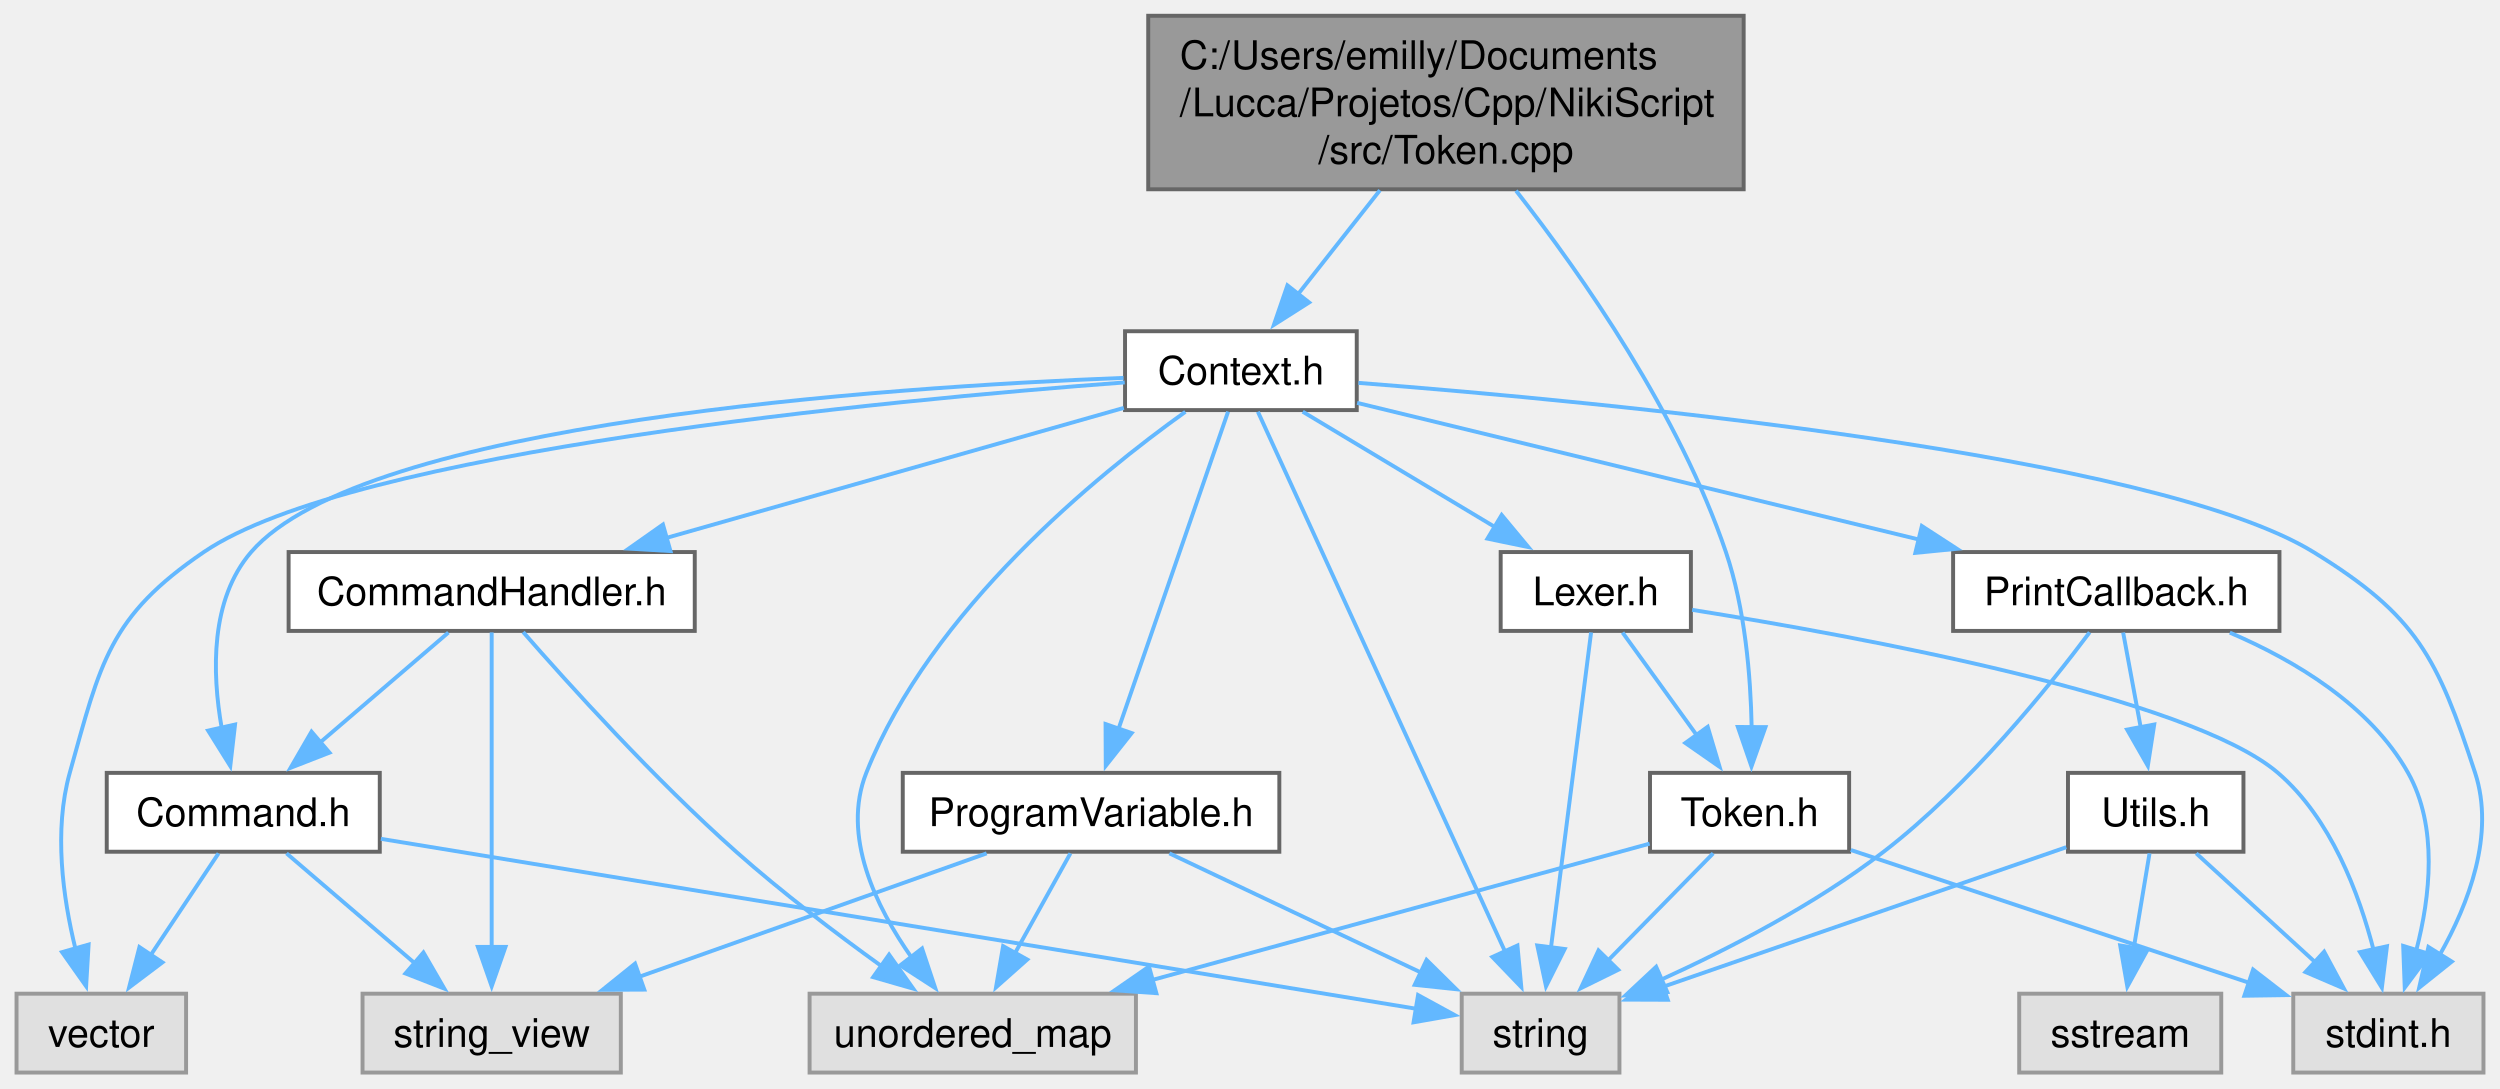
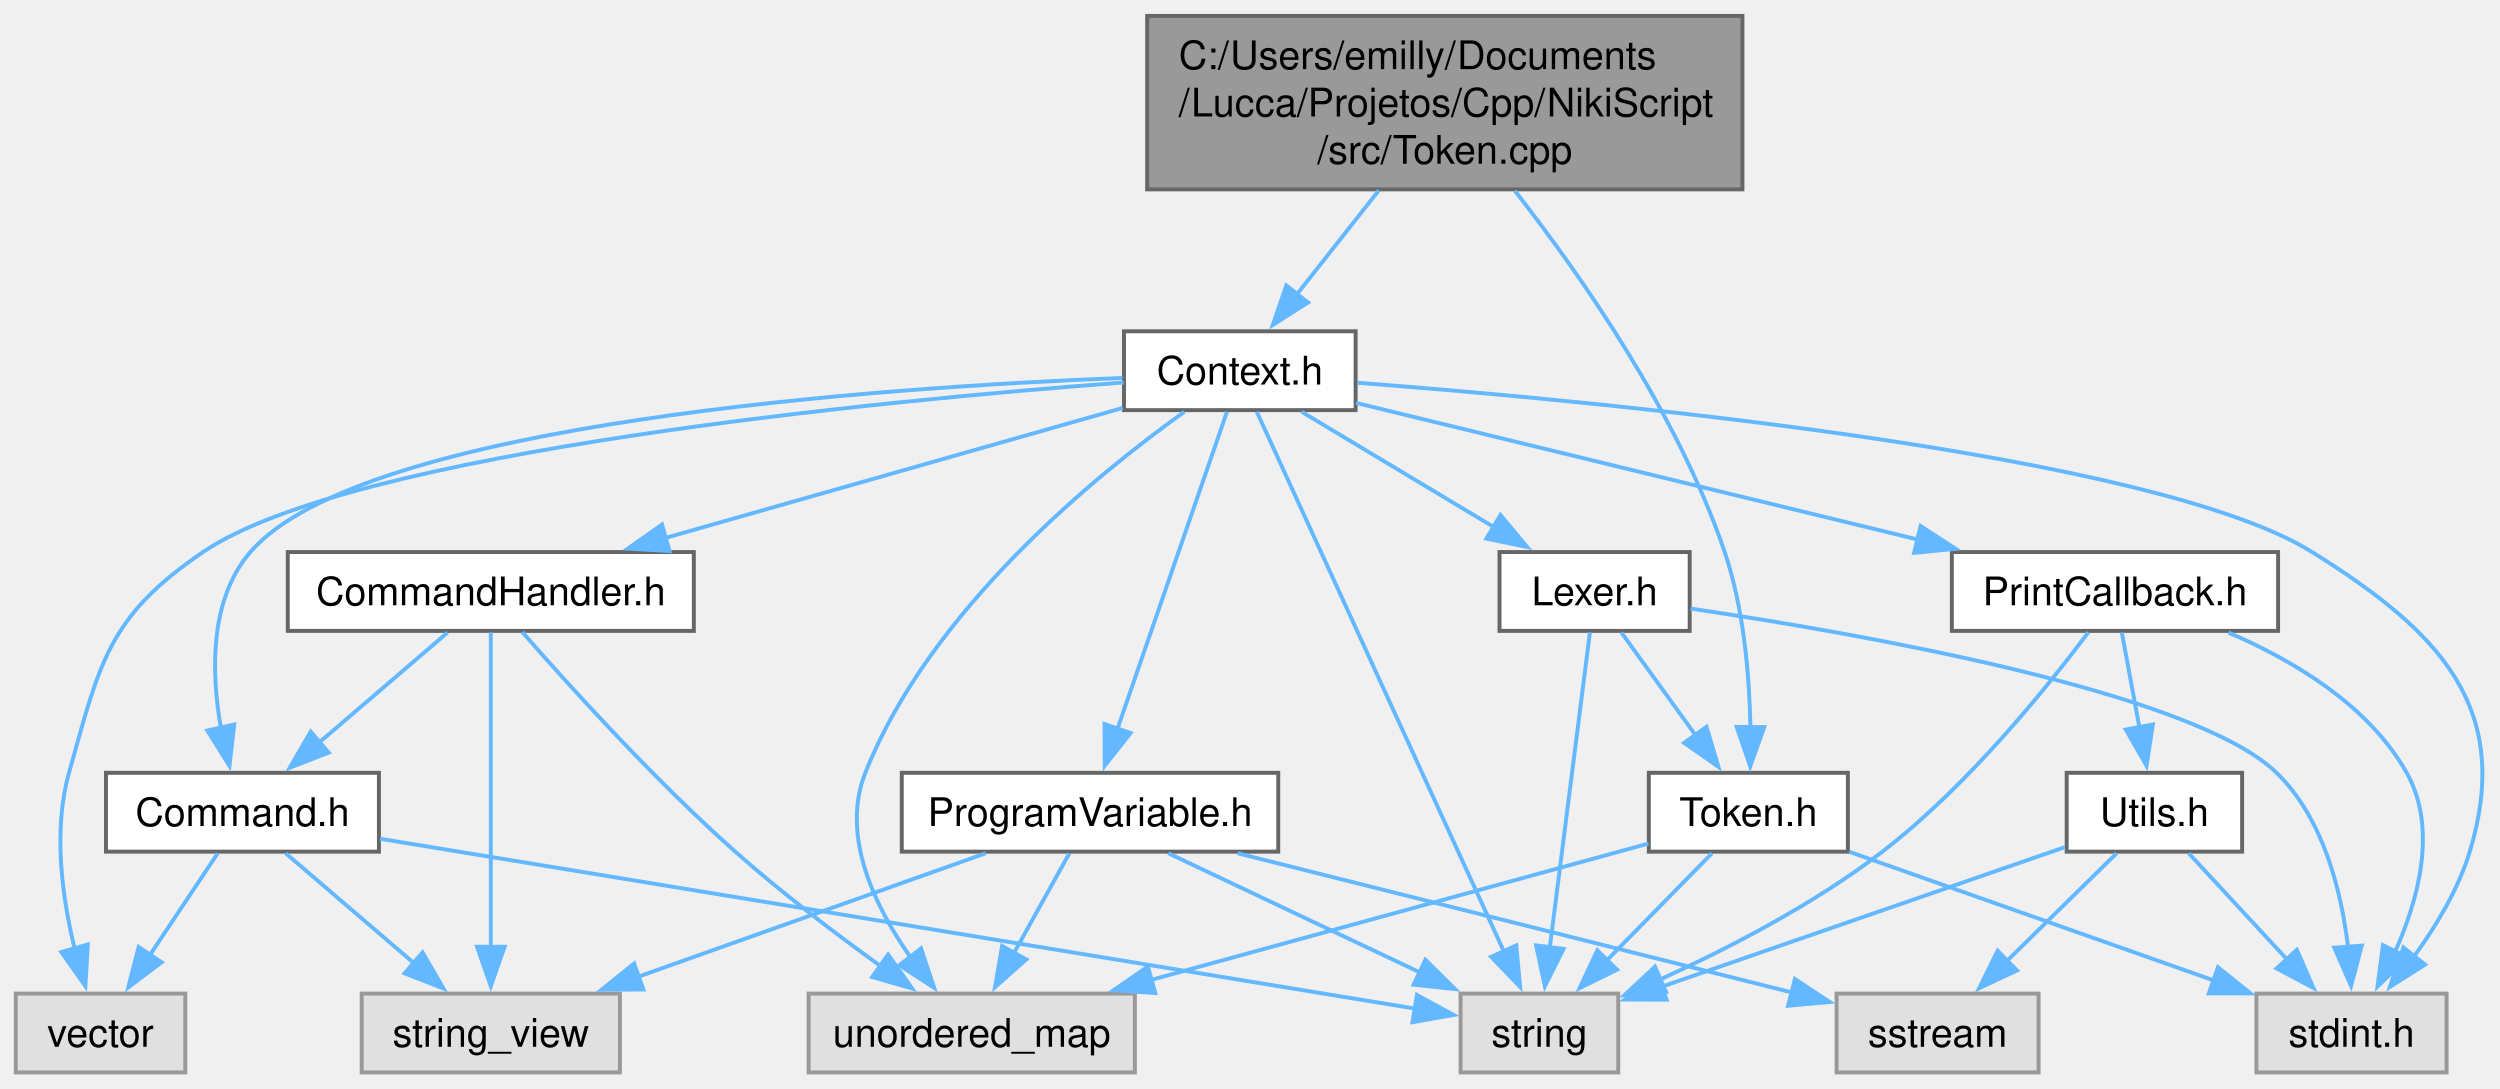
- <svg xmlns="http://www.w3.org/2000/svg" xmlns:xlink="http://www.w3.org/1999/xlink" width="634pt" height="276pt" viewBox="0.00 0.00 633.62 276.00">
+ <svg xmlns="http://www.w3.org/2000/svg" xmlns:xlink="http://www.w3.org/1999/xlink" width="634pt" height="276pt" viewBox="0.00 0.00 634.17 276.00">
  <g id="graph0" class="graph" transform="scale(1 1) rotate(0) translate(4 272)">
    <g id="Node000001" class="node">
      <g id="a_Node000001">
        <a xlink:title=" ">
          <polygon fill="#999999" stroke="#666666" points="438,-268 287,-268 287,-224 438,-224 438,-268" />
          <text text-anchor="start" x="295" y="-254.5" font-family="Helvetica,sans-Serif" font-size="10.00">C:/Users/emilly/Documents</text>
          <text text-anchor="start" x="295" y="-242.5" font-family="Helvetica,sans-Serif" font-size="10.00">/Lucca/Projetos/Cpp/NikiScript</text>
          <text text-anchor="middle" x="362.5" y="-230.5" font-family="Helvetica,sans-Serif" font-size="10.00">/src/Token.cpp</text>
        </a>
      </g>
    </g>
    <g id="Node000002" class="node">
      <g id="a_Node000002">
        <a xlink:href="_token_8h.html" target="_top" xlink:title=" ">
          <polygon fill="white" stroke="#666666" points="464.75,-76 414.25,-76 414.25,-56 464.75,-56 464.75,-76" />
          <text text-anchor="middle" x="439.5" y="-62.5" font-family="Helvetica,sans-Serif" font-size="10.00">Token.h</text>
        </a>
      </g>
    </g>
    <g id="edge1_Node000001_Node000002" class="edge">
      <g id="a_edge1_Node000001_Node000002">
        <a xlink:title=" ">
          <path fill="none" stroke="#63b8ff" d="M380.27,-223.65C397.16,-202.03 421.68,-166.89 433.5,-132 438.35,-117.67 439.78,-100.61 440.03,-87.56" />
          <polygon fill="#63b8ff" stroke="#63b8ff" points="443.53,-87.6 439.98,-77.62 436.53,-87.64 443.53,-87.6" />
        </a>
      </g>
    </g>
    <g id="Node000006" class="node">
      <g id="a_Node000006">
        <a xlink:href="_context_8h.html" target="_top" xlink:title=" ">
          <polygon fill="white" stroke="#666666" points="339.88,-188 281.12,-188 281.12,-168 339.88,-168 339.88,-188" />
          <text text-anchor="middle" x="310.5" y="-174.5" font-family="Helvetica,sans-Serif" font-size="10.00">Context.h</text>
        </a>
      </g>
    </g>
    <g id="edge5_Node000001_Node000006" class="edge">
      <g id="a_edge5_Node000001_Node000006">
        <a xlink:title=" ">
          <path fill="none" stroke="#63b8ff" d="M345.76,-223.75C339.02,-215.2 331.32,-205.42 324.84,-197.2" />
          <polygon fill="#63b8ff" stroke="#63b8ff" points="327.8,-195.3 318.86,-189.61 322.3,-199.63 327.8,-195.3" />
        </a>
      </g>
    </g>
    <g id="Node000003" class="node">
      <g id="a_Node000003">
        <a xlink:title=" ">
-           <polygon fill="#e0e0e0" stroke="#999999" points="625.62,-20 577.38,-20 577.38,0 625.62,0 625.62,-20" />
-           <text text-anchor="middle" x="601.5" y="-6.5" font-family="Helvetica,sans-Serif" font-size="10.00">stdint.h</text>
+           <polygon fill="#e0e0e0" stroke="#999999" points="616.62,-20 568.38,-20 568.38,0 616.62,0 616.62,-20" />
+           <text text-anchor="middle" x="592.5" y="-6.5" font-family="Helvetica,sans-Serif" font-size="10.00">stdint.h</text>
        </a>
      </g>
    </g>
    <g id="edge2_Node000002_Node000003" class="edge">
      <g id="a_edge2_Node000002_Node000003">
        <a xlink:title=" ">
-           <path fill="none" stroke="#63b8ff" d="M465.17,-56.44C492.5,-47.33 535.94,-32.85 566.42,-22.69" />
-           <polygon fill="#63b8ff" stroke="#63b8ff" points="567.2,-26.12 575.58,-19.64 564.98,-19.48 567.2,-26.12" />
+           <path fill="none" stroke="#63b8ff" d="M465.11,-55.96C490.49,-47 529.56,-33.21 557.74,-23.27" />
+           <polygon fill="#63b8ff" stroke="#63b8ff" points="558.63,-26.67 566.9,-20.04 556.3,-20.06 558.63,-26.67" />
        </a>
      </g>
    </g>
    <g id="Node000004" class="node">
      <g id="a_Node000004">
        <a xlink:title=" ">
          <polygon fill="#e0e0e0" stroke="#999999" points="406.5,-20 366.5,-20 366.5,0 406.5,0 406.5,-20" />
          <text text-anchor="middle" x="386.5" y="-6.5" font-family="Helvetica,sans-Serif" font-size="10.00">string</text>
        </a>
      </g>
    </g>
    <g id="edge3_Node000002_Node000004" class="edge">
      <g id="a_edge3_Node000002_Node000004">
        <a xlink:title=" ">
          <path fill="none" stroke="#63b8ff" d="M430.27,-55.59C422.9,-48.08 412.37,-37.35 403.48,-28.3" />
          <polygon fill="#63b8ff" stroke="#63b8ff" points="406.19,-26.06 396.69,-21.38 401.19,-30.97 406.19,-26.06" />
        </a>
      </g>
    </g>
    <g id="Node000005" class="node">
      <g id="a_Node000005">
        <a xlink:title=" ">
          <polygon fill="#e0e0e0" stroke="#999999" points="283.88,-20 201.12,-20 201.12,0 283.88,0 283.88,-20" />
          <text text-anchor="middle" x="242.5" y="-6.5" font-family="Helvetica,sans-Serif" font-size="10.00">unordered_map</text>
        </a>
      </g>
    </g>
    <g id="edge4_Node000002_Node000005" class="edge">
      <g id="a_edge4_Node000002_Node000005">
        <a xlink:title=" ">
          <path fill="none" stroke="#63b8ff" d="M414.15,-58.05C382.37,-49.34 327.32,-34.25 288.13,-23.51" />
          <polygon fill="#63b8ff" stroke="#63b8ff" points="289.06,-20.13 278.49,-20.86 287.2,-26.88 289.06,-20.13" />
        </a>
      </g>
    </g>
    <g id="edge7_Node000006_Node000003" class="edge">
      <g id="a_edge7_Node000006_Node000003">
        <a xlink:title=" ">
-           <path fill="none" stroke="#63b8ff" d="M340.31,-174.9C402.21,-170.1 542.24,-156.76 582.5,-132 608.77,-115.84 613.91,-105.32 623.5,-76 628.59,-60.43 621.87,-42.83 614.55,-29.88" />
-           <polygon fill="#63b8ff" stroke="#63b8ff" points="617.59,-28.14 609.31,-21.52 611.66,-31.85 617.59,-28.14" />
+           <path fill="none" stroke="#63b8ff" d="M340.34,-174.94C402.27,-170.21 542.38,-157 582.5,-132 614.9,-111.81 633.56,-92.53 622.5,-56 619.62,-46.5 614.01,-37.18 608.41,-29.5" />
+           <polygon fill="#63b8ff" stroke="#63b8ff" points="611.17,-27.35 602.22,-21.67 605.67,-31.69 611.17,-27.35" />
        </a>
      </g>
    </g>
    <g id="edge8_Node000006_Node000004" class="edge">
      <g id="a_edge8_Node000006_Node000004">
        <a xlink:title=" ">
          <path fill="none" stroke="#63b8ff" d="M314.8,-167.6C326.87,-141.23 361.23,-66.19 377.61,-30.42" />
          <polygon fill="#63b8ff" stroke="#63b8ff" points="380.63,-32.22 381.61,-21.67 374.27,-29.31 380.63,-32.22" />
        </a>
      </g>
    </g>
    <g id="edge9_Node000006_Node000005" class="edge">
      <g id="a_edge9_Node000006_Node000005">
        <a xlink:title=" ">
          <path fill="none" stroke="#63b8ff" d="M296.42,-167.56C274.22,-151.71 231.91,-117.4 215.5,-76 209.18,-60.07 217.89,-42.08 227.06,-29.08" />
          <polygon fill="#63b8ff" stroke="#63b8ff" points="229.64,-31.47 232.99,-21.42 224.1,-27.18 229.64,-31.47" />
        </a>
      </g>
    </g>
    <g id="Node000007" class="node">
      <g id="a_Node000007">
        <a xlink:title=" ">
          <polygon fill="#e0e0e0" stroke="#999999" points="43,-20 0,-20 0,0 43,0 43,-20" />
          <text text-anchor="middle" x="21.5" y="-6.5" font-family="Helvetica,sans-Serif" font-size="10.00">vector</text>
        </a>
      </g>
    </g>
    <g id="edge6_Node000006_Node000007" class="edge">
      <g id="a_edge6_Node000006_Node000007">
        <a xlink:title=" ">
          <path fill="none" stroke="#63b8ff" d="M281.04,-175.02C220.63,-170.48 85.23,-157.66 47.5,-132 23.42,-115.62 21.35,-104.04 13.5,-76 9.41,-61.4 11.76,-44.37 14.94,-31.4" />
          <polygon fill="#63b8ff" stroke="#63b8ff" points="18.28,-32.46 17.65,-21.89 11.54,-30.54 18.28,-32.46" />
        </a>
      </g>
    </g>
    <g id="Node000008" class="node">
      <g id="a_Node000008">
        <a xlink:href="_command_8h.html" target="_top" xlink:title=" ">
          <polygon fill="white" stroke="#666666" points="92.12,-76 22.88,-76 22.88,-56 92.12,-56 92.12,-76" />
          <text text-anchor="middle" x="57.5" y="-62.5" font-family="Helvetica,sans-Serif" font-size="10.00">Command.h</text>
        </a>
      </g>
    </g>
    <g id="edge10_Node000006_Node000008" class="edge">
      <g id="a_edge10_Node000006_Node000008">
        <a xlink:title=" ">
          <path fill="none" stroke="#63b8ff" d="M280.73,-176.17C220.59,-173.82 87.92,-164.93 59.5,-132 49.12,-119.97 49.55,-101.52 52.04,-87.34" />
          <polygon fill="#63b8ff" stroke="#63b8ff" points="55.42,-88.26 54.21,-77.73 48.59,-86.72 55.42,-88.26" />
        </a>
      </g>
    </g>
    <g id="Node000010" class="node">
      <g id="a_Node000010">
        <a xlink:href="_command_handler_8h.html" target="_top" xlink:title=" ">
          <polygon fill="white" stroke="#666666" points="172,-132 69,-132 69,-112 172,-112 172,-132" />
          <text text-anchor="middle" x="120.5" y="-118.5" font-family="Helvetica,sans-Serif" font-size="10.00">CommandHandler.h</text>
        </a>
      </g>
    </g>
    <g id="edge14_Node000006_Node000010" class="edge">
      <g id="a_edge14_Node000006_Node000010">
        <a xlink:title=" ">
          <path fill="none" stroke="#63b8ff" d="M280.81,-168.56C249.6,-159.69 200.15,-145.64 164.43,-135.48" />
          <polygon fill="#63b8ff" stroke="#63b8ff" points="165.84,-132.25 155.27,-132.88 163.93,-138.98 165.84,-132.25" />
        </a>
      </g>
    </g>
    <g id="Node000011" class="node">
      <g id="a_Node000011">
        <a xlink:href="_print_callback_8h.html" target="_top" xlink:title=" ">
          <polygon fill="white" stroke="#666666" points="573.88,-132 491.12,-132 491.12,-112 573.88,-112 573.88,-132" />
          <text text-anchor="middle" x="532.5" y="-118.5" font-family="Helvetica,sans-Serif" font-size="10.00">PrintCallback.h</text>
        </a>
      </g>
    </g>
    <g id="edge18_Node000006_Node000011" class="edge">
      <g id="a_edge18_Node000006_Node000011">
        <a xlink:title=" ">
          <path fill="none" stroke="#63b8ff" d="M339.98,-169.83C376.33,-160.99 438.67,-145.82 482.54,-135.15" />
          <polygon fill="#63b8ff" stroke="#63b8ff" points="483.19,-138.6 492.08,-132.83 481.54,-131.79 483.19,-138.6" />
        </a>
      </g>
    </g>
    <g id="Node000014" class="node">
      <g id="a_Node000014">
        <a xlink:href="_program_variable_8h.html" target="_top" xlink:title=" ">
          <polygon fill="white" stroke="#666666" points="320.25,-76 224.75,-76 224.75,-56 320.25,-56 320.25,-76" />
          <text text-anchor="middle" x="272.5" y="-62.5" font-family="Helvetica,sans-Serif" font-size="10.00">ProgramVariable.h</text>
        </a>
      </g>
    </g>
    <g id="edge25_Node000006_Node000014" class="edge">
      <g id="a_edge25_Node000006_Node000014">
        <a xlink:title=" ">
          <path fill="none" stroke="#63b8ff" d="M307.26,-167.62C301.12,-149.84 287.66,-110.88 279.41,-87" />
          <polygon fill="#63b8ff" stroke="#63b8ff" points="282.8,-86.09 276.23,-77.79 276.18,-88.38 282.8,-86.09" />
        </a>
      </g>
    </g>
    <g id="Node000015" class="node">
      <g id="a_Node000015">
        <a xlink:href="_lexer_8h.html" target="_top" xlink:title=" ">
          <polygon fill="white" stroke="#666666" points="424.62,-132 376.38,-132 376.38,-112 424.62,-112 424.62,-132" />
          <text text-anchor="middle" x="400.5" y="-118.5" font-family="Helvetica,sans-Serif" font-size="10.00">Lexer.h</text>
        </a>
      </g>
    </g>
-     <g id="edge29_Node000006_Node000015" class="edge">
-       <g id="a_edge29_Node000006_Node000015">
+     <g id="edge30_Node000006_Node000015" class="edge">
+       <g id="a_edge30_Node000006_Node000015">
        <a xlink:title=" ">
          <path fill="none" stroke="#63b8ff" d="M326.18,-167.59C339.64,-159.51 359.32,-147.71 375.04,-138.27" />
          <polygon fill="#63b8ff" stroke="#63b8ff" points="376.63,-141.4 383.4,-133.26 373.03,-135.4 376.63,-141.4" />
        </a>
      </g>
    </g>
    <g id="edge13_Node000008_Node000004" class="edge">
      <g id="a_edge13_Node000008_Node000004">
        <a xlink:title=" ">
          <path fill="none" stroke="#63b8ff" d="M92.4,-59.27C156.74,-48.71 293.12,-26.33 354.9,-16.19" />
          <polygon fill="#63b8ff" stroke="#63b8ff" points="355.43,-19.65 364.73,-14.57 354.29,-12.74 355.43,-19.65" />
        </a>
      </g>
    </g>
    <g id="edge11_Node000008_Node000007" class="edge">
      <g id="a_edge11_Node000008_Node000007">
        <a xlink:title=" ">
          <path fill="none" stroke="#63b8ff" d="M51.23,-55.59C46.48,-48.47 39.8,-38.45 33.98,-29.72" />
          <polygon fill="#63b8ff" stroke="#63b8ff" points="37,-27.94 28.54,-21.56 31.17,-31.82 37,-27.94" />
        </a>
      </g>
    </g>
    <g id="Node000009" class="node">
      <g id="a_Node000009">
        <a xlink:title=" ">
          <polygon fill="#e0e0e0" stroke="#999999" points="153.25,-20 87.75,-20 87.75,0 153.25,0 153.25,-20" />
          <text text-anchor="middle" x="120.5" y="-6.5" font-family="Helvetica,sans-Serif" font-size="10.00">string_view</text>
        </a>
      </g>
    </g>
    <g id="edge12_Node000008_Node000009" class="edge">
      <g id="a_edge12_Node000008_Node000009">
        <a xlink:title=" ">
          <path fill="none" stroke="#63b8ff" d="M68.47,-55.59C77.42,-47.93 90.27,-36.91 100.96,-27.75" />
          <polygon fill="#63b8ff" stroke="#63b8ff" points="103.19,-30.45 108.5,-21.28 98.63,-25.13 103.19,-30.45" />
        </a>
      </g>
    </g>
    <g id="edge15_Node000010_Node000005" class="edge">
      <g id="a_edge15_Node000010_Node000005">
        <a xlink:title=" ">
          <path fill="none" stroke="#63b8ff" d="M128.48,-111.71C139.88,-98.66 161.75,-74.43 182.5,-56 194.1,-45.7 207.89,-35.24 219.33,-27.01" />
          <polygon fill="#63b8ff" stroke="#63b8ff" points="221.28,-29.91 227.42,-21.27 217.24,-24.2 221.28,-29.91" />
        </a>
      </g>
    </g>
    <g id="edge17_Node000010_Node000008" class="edge">
      <g id="a_edge17_Node000010_Node000008">
        <a xlink:title=" ">
          <path fill="none" stroke="#63b8ff" d="M109.53,-111.59C100.58,-103.93 87.73,-92.91 77.04,-83.75" />
          <polygon fill="#63b8ff" stroke="#63b8ff" points="79.37,-81.13 69.5,-77.28 74.81,-86.45 79.37,-81.13" />
        </a>
      </g>
    </g>
    <g id="edge16_Node000010_Node000009" class="edge">
      <g id="a_edge16_Node000010_Node000009">
        <a xlink:title=" ">
          <path fill="none" stroke="#63b8ff" d="M120.5,-111.62C120.5,-94.01 120.5,-55.59 120.5,-31.65" />
          <polygon fill="#63b8ff" stroke="#63b8ff" points="124,-31.87 120.5,-21.87 117,-31.87 124,-31.87" />
        </a>
      </g>
    </g>
    <g id="edge19_Node000011_Node000003" class="edge">
      <g id="a_edge19_Node000011_Node000003">
        <a xlink:title=" ">
-           <path fill="none" stroke="#63b8ff" d="M561.29,-111.57C577.69,-104.55 596.85,-93.17 606.5,-76 614.14,-62.4 612.11,-44.61 608.6,-31.08" />
-           <polygon fill="#63b8ff" stroke="#63b8ff" points="611.95,-30.05 605.65,-21.54 605.26,-32.12 611.95,-30.05" />
+           <path fill="none" stroke="#63b8ff" d="M561.29,-111.57C577.69,-104.55 596.85,-93.17 606.5,-76 614.37,-62.01 609.56,-44.04 603.52,-30.54" />
+           <polygon fill="#63b8ff" stroke="#63b8ff" points="606.73,-29.13 599.09,-21.79 600.48,-32.29 606.73,-29.13" />
        </a>
      </g>
    </g>
    <g id="edge20_Node000011_Node000004" class="edge">
      <g id="a_edge20_Node000011_Node000004">
        <a xlink:title=" ">
          <path fill="none" stroke="#63b8ff" d="M525.74,-111.64C515.58,-98.06 495.25,-72.72 473.5,-56 456.2,-42.69 434.37,-31.42 416.91,-23.48" />
          <polygon fill="#63b8ff" stroke="#63b8ff" points="418.63,-20.41 408.07,-19.59 415.81,-26.82 418.63,-20.41" />
        </a>
      </g>
    </g>
    <g id="Node000012" class="node">
      <g id="a_Node000012">
        <a xlink:href="_utils_8h.html" target="_top" xlink:title=" ">
          <polygon fill="white" stroke="#666666" points="564.75,-76 520.25,-76 520.25,-56 564.75,-56 564.75,-76" />
          <text text-anchor="middle" x="542.5" y="-62.5" font-family="Helvetica,sans-Serif" font-size="10.00">Utils.h</text>
        </a>
      </g>
    </g>
    <g id="edge21_Node000011_Node000012" class="edge">
      <g id="a_edge21_Node000011_Node000012">
        <a xlink:title=" ">
          <path fill="none" stroke="#63b8ff" d="M534.24,-111.59C535.48,-104.93 537.18,-95.75 538.71,-87.44" />
          <polygon fill="#63b8ff" stroke="#63b8ff" points="542.12,-88.26 540.5,-77.79 535.24,-86.98 542.12,-88.26" />
        </a>
      </g>
    </g>
    <g id="edge22_Node000012_Node000003" class="edge">
      <g id="a_edge22_Node000012_Node000003">
        <a xlink:title=" ">
-           <path fill="none" stroke="#63b8ff" d="M552.78,-55.59C561.07,-48.01 572.95,-37.13 582.9,-28.02" />
-           <polygon fill="#63b8ff" stroke="#63b8ff" points="585.21,-30.65 590.22,-21.32 580.48,-25.49 585.21,-30.65" />
+           <path fill="none" stroke="#63b8ff" d="M551.21,-55.59C558.09,-48.16 567.89,-37.58 576.22,-28.58" />
+           <polygon fill="#63b8ff" stroke="#63b8ff" points="578.64,-31.12 582.86,-21.41 573.5,-26.37 578.64,-31.12" />
        </a>
      </g>
    </g>
    <g id="edge23_Node000012_Node000004" class="edge">
      <g id="a_edge23_Node000012_Node000004">
        <a xlink:title=" ">
          <path fill="none" stroke="#63b8ff" d="M519.82,-57.15C492.84,-47.81 447.68,-32.18 417.5,-21.73" />
          <polygon fill="#63b8ff" stroke="#63b8ff" points="418.75,-18.46 408.16,-18.5 416.46,-25.08 418.75,-18.46" />
        </a>
      </g>
    </g>
    <g id="Node000013" class="node">
      <g id="a_Node000013">
        <a xlink:title=" ">
-           <polygon fill="#e0e0e0" stroke="#999999" points="559.12,-20 507.88,-20 507.88,0 559.12,0 559.12,-20" />
-           <text text-anchor="middle" x="533.5" y="-6.5" font-family="Helvetica,sans-Serif" font-size="10.00">sstream</text>
+           <polygon fill="#e0e0e0" stroke="#999999" points="513.12,-20 461.88,-20 461.88,0 513.12,0 513.12,-20" />
+           <text text-anchor="middle" x="487.5" y="-6.5" font-family="Helvetica,sans-Serif" font-size="10.00">sstream</text>
        </a>
      </g>
    </g>
    <g id="edge24_Node000012_Node000013" class="edge">
      <g id="a_edge24_Node000012_Node000013">
        <a xlink:title=" ">
-           <path fill="none" stroke="#63b8ff" d="M540.93,-55.59C539.82,-48.93 538.29,-39.75 536.91,-31.44" />
-           <polygon fill="#63b8ff" stroke="#63b8ff" points="540.39,-31.08 535.3,-21.79 533.49,-32.23 540.39,-31.08" />
+           <path fill="none" stroke="#63b8ff" d="M532.92,-55.59C525.27,-48.08 514.34,-37.35 505.12,-28.3" />
+           <polygon fill="#63b8ff" stroke="#63b8ff" points="507.64,-25.87 498.05,-21.36 502.73,-30.86 507.64,-25.87" />
        </a>
      </g>
    </g>
    <g id="edge26_Node000014_Node000004" class="edge">
      <g id="a_edge26_Node000014_Node000004">
        <a xlink:title=" ">
          <path fill="none" stroke="#63b8ff" d="M292.36,-55.59C309.99,-47.24 336.01,-34.92 356.23,-25.34" />
          <polygon fill="#63b8ff" stroke="#63b8ff" points="357.58,-28.57 365.12,-21.13 354.58,-22.25 357.58,-28.57" />
        </a>
      </g>
    </g>
-     <g id="edge28_Node000014_Node000005" class="edge">
-       <g id="a_edge28_Node000014_Node000005">
+     <g id="edge29_Node000014_Node000005" class="edge">
+       <g id="a_edge29_Node000014_Node000005">
        <a xlink:title=" ">
          <path fill="none" stroke="#63b8ff" d="M267.27,-55.59C263.4,-48.63 257.99,-38.89 253.22,-30.29" />
          <polygon fill="#63b8ff" stroke="#63b8ff" points="256.32,-28.66 248.4,-21.62 250.2,-32.06 256.32,-28.66" />
        </a>
      </g>
    </g>
    <g id="edge27_Node000014_Node000009" class="edge">
      <g id="a_edge27_Node000014_Node000009">
        <a xlink:title=" ">
          <path fill="none" stroke="#63b8ff" d="M246.02,-55.59C221.65,-46.94 185.25,-34 157.91,-24.29" />
          <polygon fill="#63b8ff" stroke="#63b8ff" points="159.2,-21.04 148.61,-20.99 156.86,-27.63 159.2,-21.04" />
        </a>
      </g>
    </g>
-     <g id="edge32_Node000015_Node000002" class="edge">
-       <g id="a_edge32_Node000015_Node000002">
+     <g id="edge28_Node000014_Node000013" class="edge">
+       <g id="a_edge28_Node000014_Node000013">
+         <a xlink:title=" ">
+           <path fill="none" stroke="#63b8ff" d="M309.95,-55.59C349.48,-45.67 411.39,-30.12 450.68,-20.25" />
+           <polygon fill="#63b8ff" stroke="#63b8ff" points="451.3,-23.7 460.14,-17.87 449.59,-16.91 451.3,-23.7" />
+         </a>
+       </g>
+     </g>
+     <g id="edge33_Node000015_Node000002" class="edge">
+       <g id="a_edge33_Node000015_Node000002">
        <a xlink:title=" ">
          <path fill="none" stroke="#63b8ff" d="M407.29,-111.59C412.49,-104.39 419.83,-94.23 426.19,-85.43" />
          <polygon fill="#63b8ff" stroke="#63b8ff" points="428.88,-87.68 431.9,-77.53 423.21,-83.58 428.88,-87.68" />
        </a>
      </g>
    </g>
-     <g id="edge30_Node000015_Node000003" class="edge">
-       <g id="a_edge30_Node000015_Node000003">
-         <a xlink:title=" ">
-           <path fill="none" stroke="#63b8ff" d="M424.94,-117.34C467.11,-110.61 551.19,-95.15 573.5,-76 586.9,-64.5 594.08,-45.42 597.8,-30.9" />
-           <polygon fill="#63b8ff" stroke="#63b8ff" points="601.14,-32.03 599.85,-21.52 594.3,-30.54 601.14,-32.03" />
-         </a>
-       </g>
-     </g>
-     <g id="edge31_Node000015_Node000004" class="edge">
-       <g id="a_edge31_Node000015_Node000004">
+     <g id="edge31_Node000015_Node000003" class="edge">
+       <g id="a_edge31_Node000015_Node000003">
+         <a xlink:title=" ">
+           <path fill="none" stroke="#63b8ff" d="M424.85,-117.66C467.3,-111.38 552.34,-96.53 573.5,-76 585.38,-64.47 589.94,-45.97 591.64,-31.65" />
+           <polygon fill="#63b8ff" stroke="#63b8ff" points="595.11,-32.17 592.39,-21.93 588.13,-31.63 595.11,-32.17" />
+         </a>
+       </g>
+     </g>
+     <g id="edge32_Node000015_Node000004" class="edge">
+       <g id="a_edge32_Node000015_Node000004">
        <a xlink:title=" ">
          <path fill="none" stroke="#63b8ff" d="M399.31,-111.62C397.06,-94.01 392.18,-55.59 389.13,-31.65" />
          <polygon fill="#63b8ff" stroke="#63b8ff" points="392.62,-31.33 387.88,-21.86 385.67,-32.22 392.62,-31.33" />
        </a>
      </g>
    </g>
  </g>
</svg>
